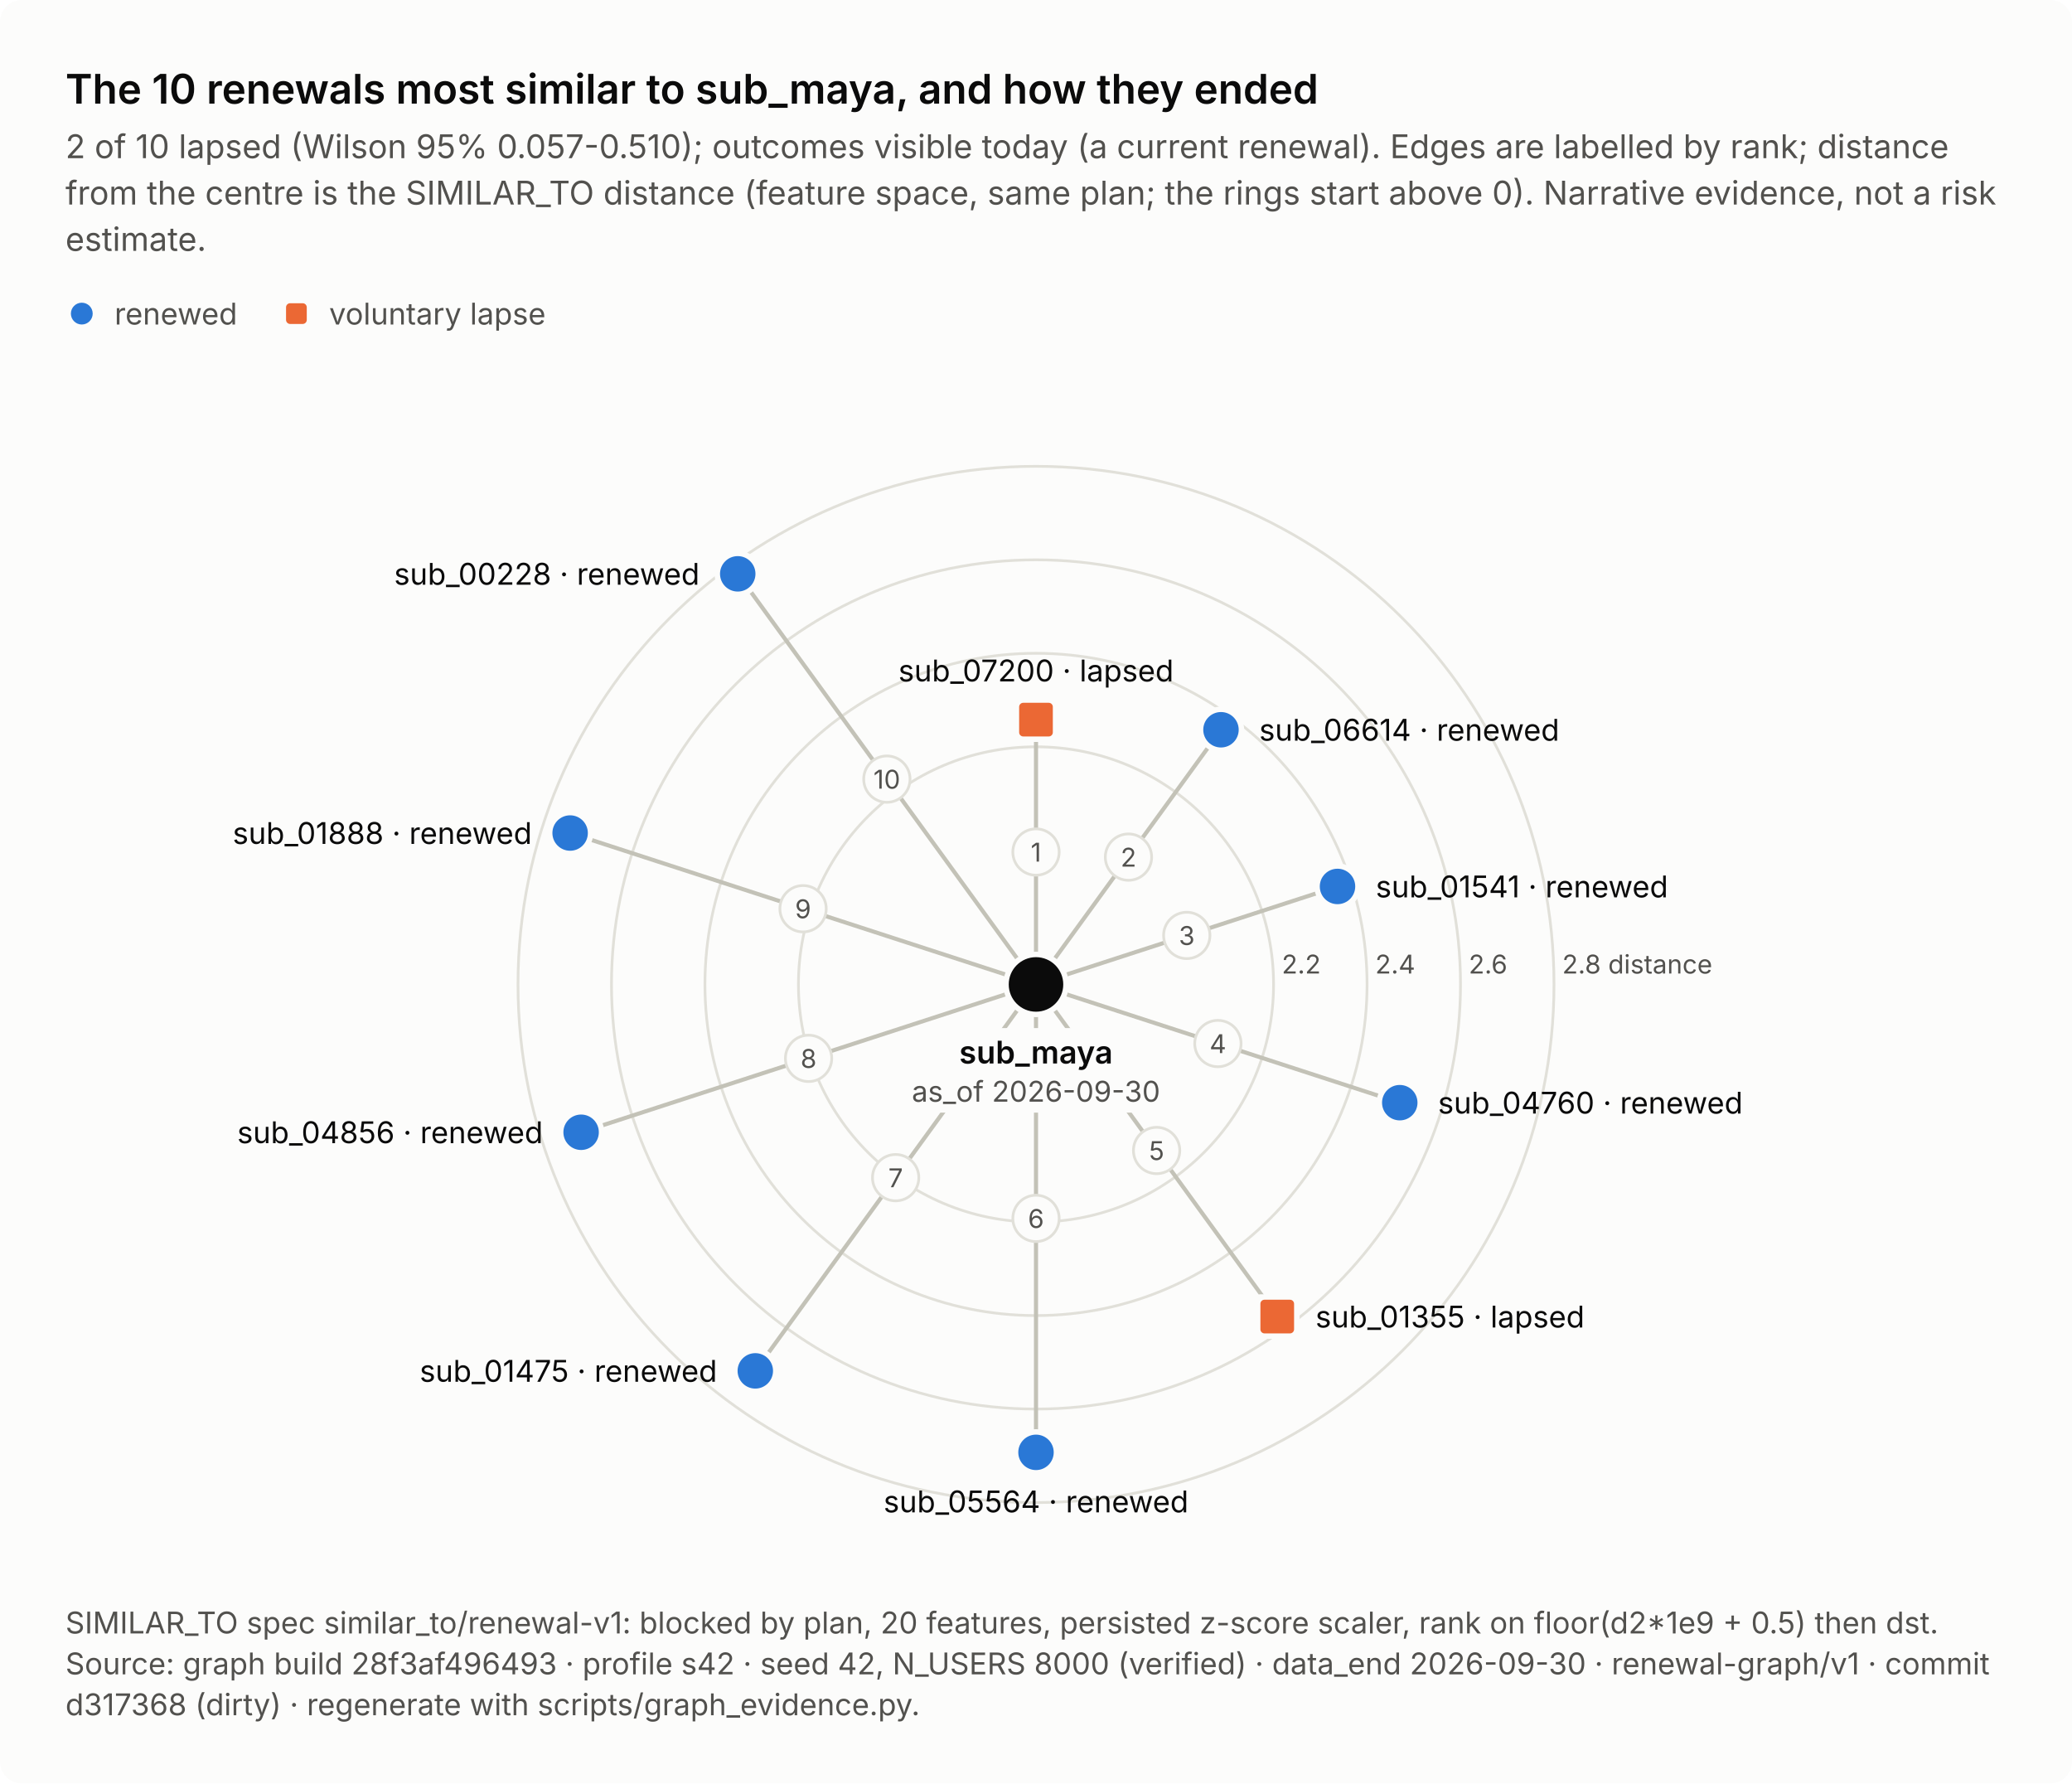
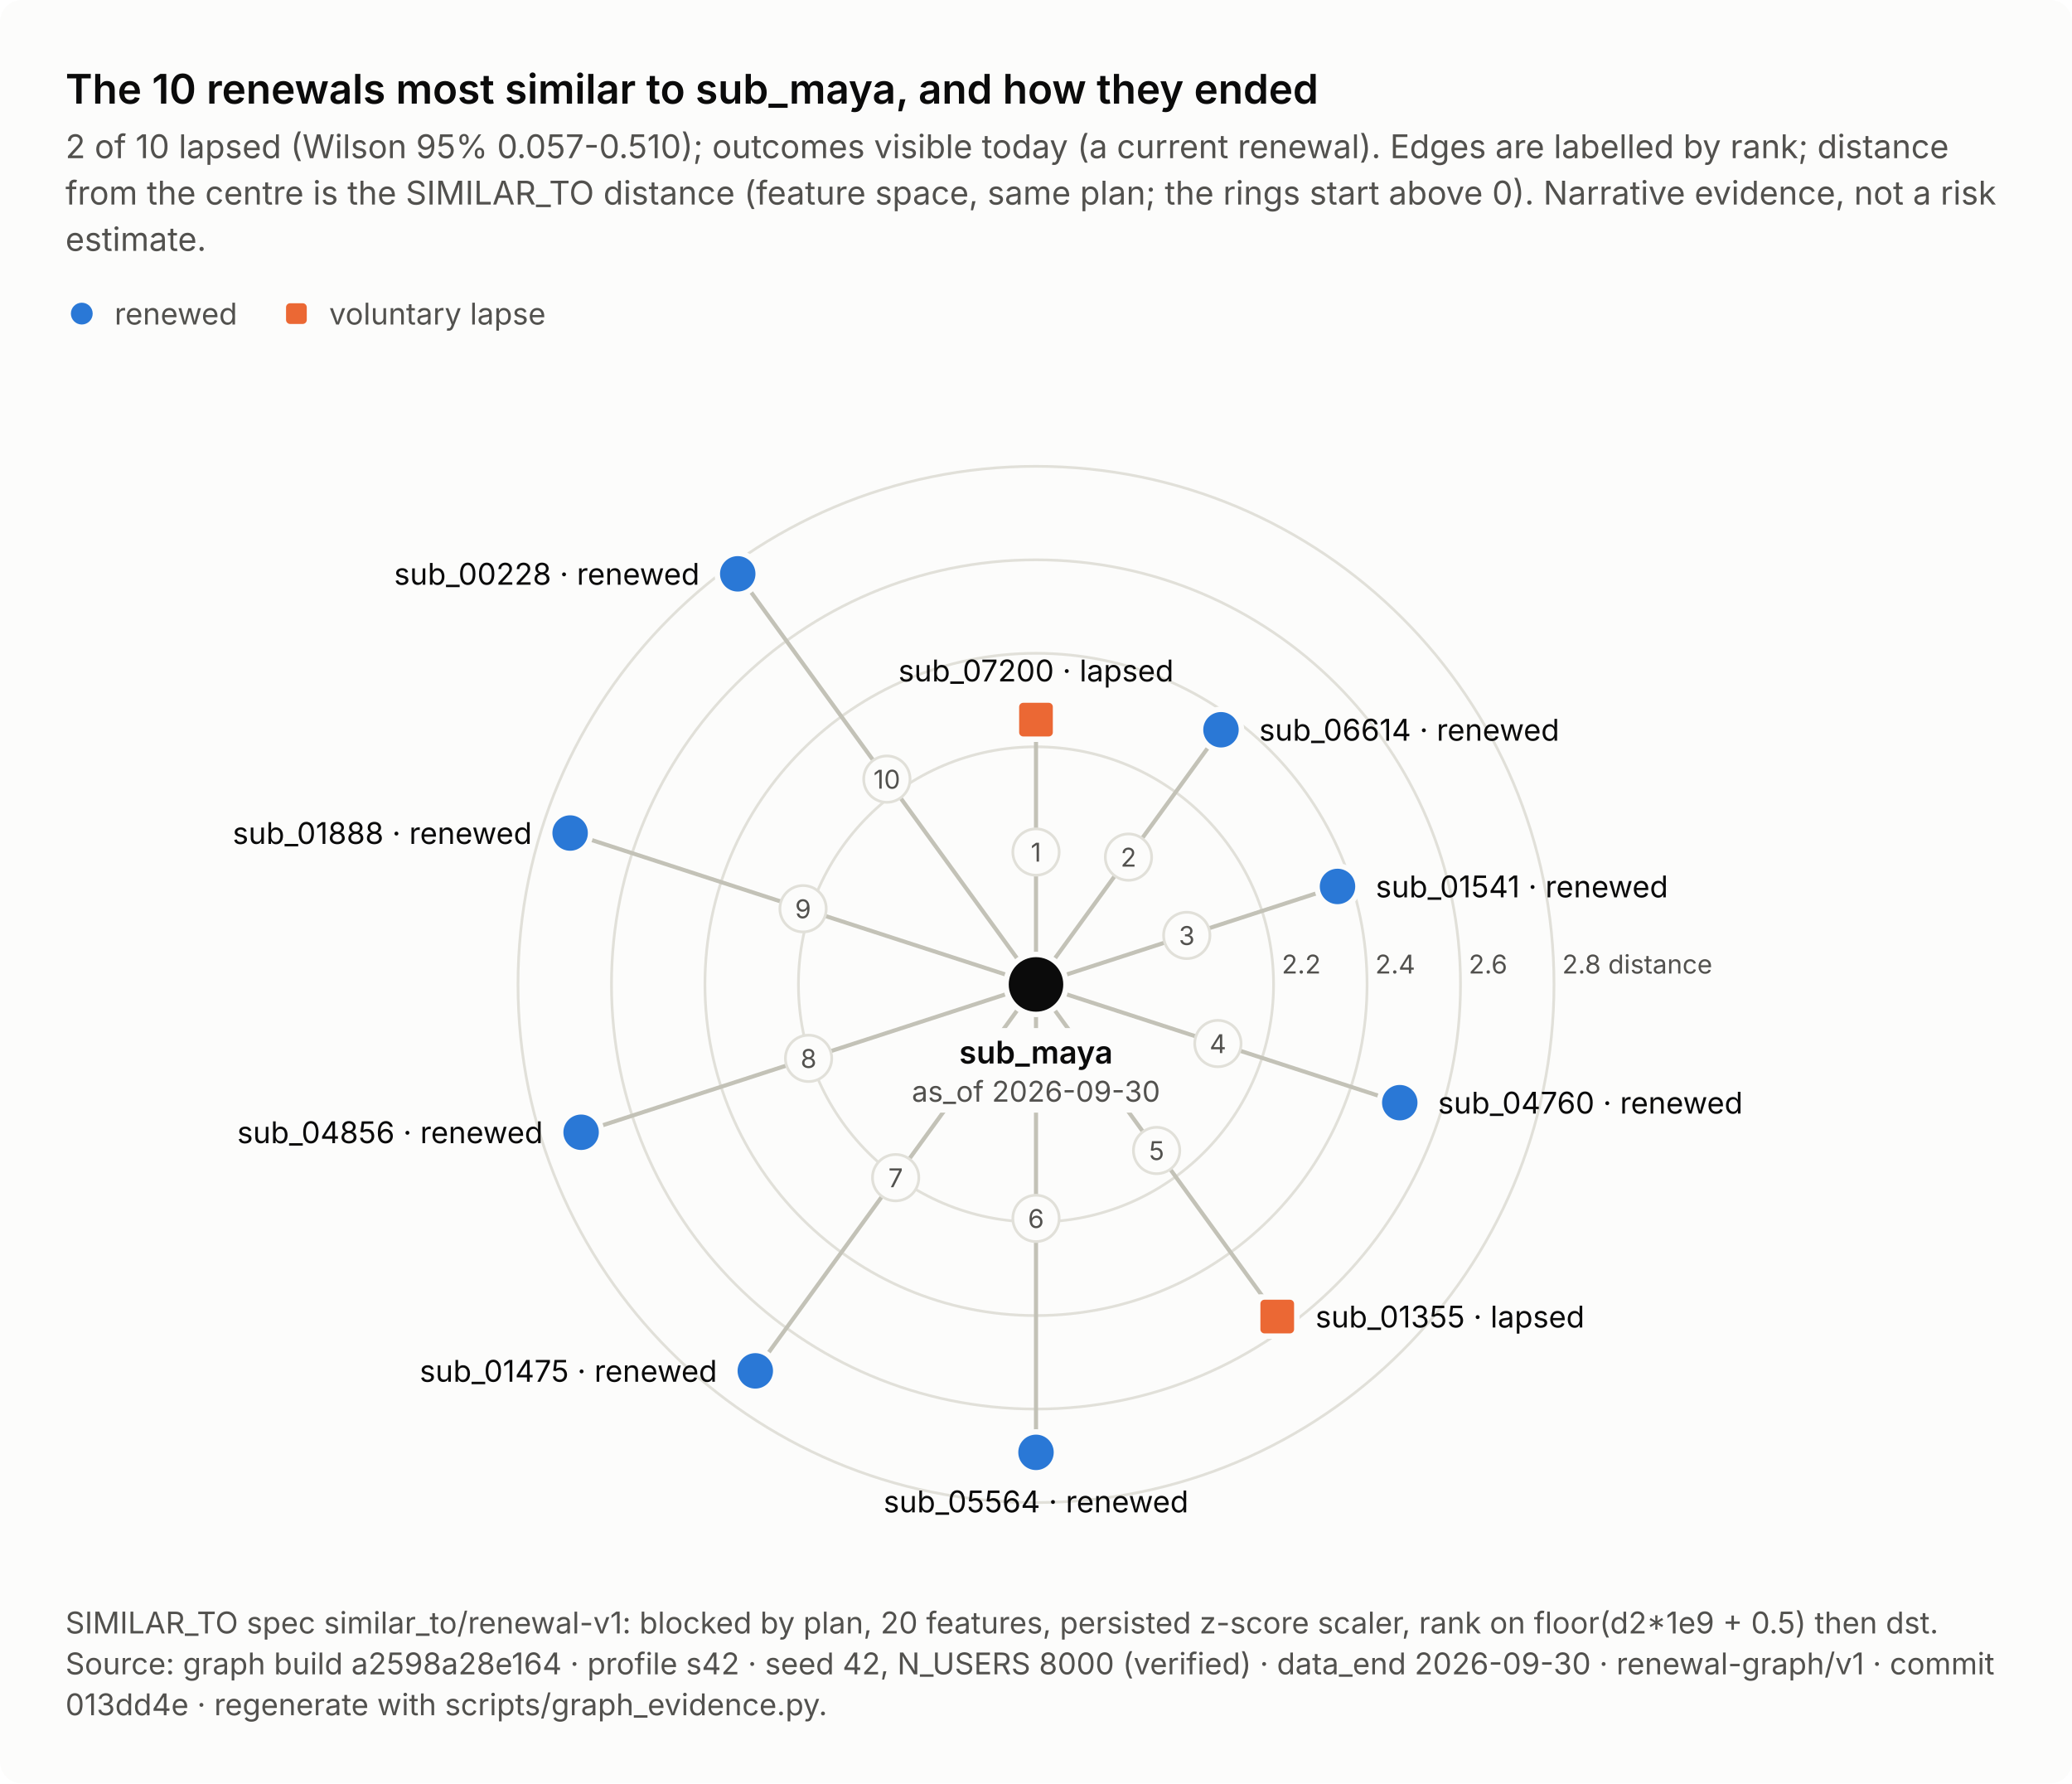
<svg xmlns="http://www.w3.org/2000/svg" width="760" height="654" viewBox="0 0 760 654" role="img" font-family="system-ui, -apple-system, 'Segoe UI', sans-serif">
  <rect width="760" height="654" rx="8" fill="#fcfcfb" />
  <text x="24" y="38" font-size="15" fill="#0b0b0b" font-weight="600">The 10 renewals most similar to sub_maya, and how they ended</text>
  <text x="24" y="58" font-size="12" fill="#52514e">2 of 10 lapsed (Wilson 95% 0.057-0.510); outcomes visible today (a current renewal). Edges are labelled by rank; distance</text>
  <text x="24" y="75" font-size="12" fill="#52514e">from the centre is the SIMILAR_TO distance (feature space, same plan; the rings start above 0). Narrative evidence, not a risk</text>
  <text x="24" y="92" font-size="12" fill="#52514e">estimate.</text>
  <circle cx="30" cy="115" r="6" fill="#fcfcfb" />
  <circle cx="30" cy="115" r="4" fill="#2a78d6" />
  <text x="42" y="119" font-size="11" fill="#52514e">renewed</text>
  <rect x="102.92" y="109.2" width="11.6" height="11.6" fill="#fcfcfb" rx="2" />
  <rect x="104.92" y="111.2" width="7.6" height="7.6" fill="#eb6834" rx="1.5" />
  <text x="120.72" y="119" font-size="11" fill="#52514e">voluntary lapse</text>
  <circle cx="380" cy="361" r="87.14" fill="none" stroke="#e1e0d9" stroke-width="1" />
  <circle cx="380" cy="361" r="121.43" fill="none" stroke="#e1e0d9" stroke-width="1" />
  <circle cx="380" cy="361" r="155.71" fill="none" stroke="#e1e0d9" stroke-width="1" />
  <circle cx="380" cy="361" r="190" fill="none" stroke="#e1e0d9" stroke-width="1" />
  <text x="470.14" y="357" font-size="9.5" fill="#52514e">2.2</text>
  <text x="504.43" y="357" font-size="9.5" fill="#52514e">2.4</text>
  <text x="538.71" y="357" font-size="9.5" fill="#52514e">2.6</text>
  <text x="573" y="357" font-size="9.5" fill="#52514e">2.8 distance</text>
  <line x1="380" y1="361" x2="380" y2="263.89" stroke="#c3c2b7" stroke-width="1.5" />
  <line x1="380" y1="361" x2="447.85" y2="267.61" stroke="#c3c2b7" stroke-width="1.5" />
  <line x1="380" y1="361" x2="490.59" y2="325.07" stroke="#c3c2b7" stroke-width="1.5" />
  <line x1="380" y1="361" x2="513.43" y2="404.36" stroke="#c3c2b7" stroke-width="1.5" />
  <line x1="380" y1="361" x2="468.49" y2="482.8" stroke="#c3c2b7" stroke-width="1.5" />
  <line x1="380" y1="361" x2="380" y2="532.59" stroke="#c3c2b7" stroke-width="1.5" />
  <line x1="380" y1="361" x2="277.04" y2="502.71" stroke="#c3c2b7" stroke-width="1.5" />
  <line x1="380" y1="361" x2="213.15" y2="415.21" stroke="#c3c2b7" stroke-width="1.5" />
  <line x1="380" y1="361" x2="209.12" y2="305.48" stroke="#c3c2b7" stroke-width="1.5" />
  <line x1="380" y1="361" x2="270.6" y2="210.43" stroke="#c3c2b7" stroke-width="1.5" />
  <circle cx="380" cy="312.45" r="8.5" fill="#fcfcfb" stroke="#e1e0d9" stroke-width="1" />
  <text x="380" y="315.95" font-size="9.5" fill="#52514e" text-anchor="middle" font-variant-numeric="tabular-nums">1</text>
  <circle cx="413.92" cy="314.31" r="8.5" fill="#fcfcfb" stroke="#e1e0d9" stroke-width="1" />
  <text x="413.92" y="317.81" font-size="9.5" fill="#52514e" text-anchor="middle" font-variant-numeric="tabular-nums">2</text>
  <circle cx="435.3" cy="343.03" r="8.5" fill="#fcfcfb" stroke="#e1e0d9" stroke-width="1" />
  <text x="435.3" y="346.53" font-size="9.5" fill="#52514e" text-anchor="middle" font-variant-numeric="tabular-nums">3</text>
  <circle cx="446.72" cy="382.68" r="8.5" fill="#fcfcfb" stroke="#e1e0d9" stroke-width="1" />
  <text x="446.72" y="386.18" font-size="9.5" fill="#52514e" text-anchor="middle" font-variant-numeric="tabular-nums">4</text>
  <circle cx="424.24" cy="421.9" r="8.5" fill="#fcfcfb" stroke="#e1e0d9" stroke-width="1" />
  <text x="424.24" y="425.4" font-size="9.5" fill="#52514e" text-anchor="middle" font-variant-numeric="tabular-nums">5</text>
  <circle cx="380" cy="446.8" r="8.5" fill="#fcfcfb" stroke="#e1e0d9" stroke-width="1" />
  <text x="380" y="450.3" font-size="9.5" fill="#52514e" text-anchor="middle" font-variant-numeric="tabular-nums">6</text>
  <circle cx="328.52" cy="431.86" r="8.5" fill="#fcfcfb" stroke="#e1e0d9" stroke-width="1" />
  <text x="328.52" y="435.36" font-size="9.5" fill="#52514e" text-anchor="middle" font-variant-numeric="tabular-nums">7</text>
  <circle cx="296.58" cy="388.11" r="8.5" fill="#fcfcfb" stroke="#e1e0d9" stroke-width="1" />
  <text x="296.58" y="391.61" font-size="9.5" fill="#52514e" text-anchor="middle" font-variant-numeric="tabular-nums">8</text>
  <circle cx="294.56" cy="333.24" r="8.5" fill="#fcfcfb" stroke="#e1e0d9" stroke-width="1" />
  <text x="294.56" y="336.74" font-size="9.5" fill="#52514e" text-anchor="middle" font-variant-numeric="tabular-nums">9</text>
  <circle cx="325.3" cy="285.71" r="8.5" fill="#fcfcfb" stroke="#e1e0d9" stroke-width="1" />
  <text x="325.3" y="289.21" font-size="9.5" fill="#52514e" text-anchor="middle" font-variant-numeric="tabular-nums">10</text>
  <g>
    <rect x="371.82" y="255.72" width="16.35" height="16.35" fill="#fcfcfb" rx="2" />
    <rect x="373.82" y="257.72" width="12.35" height="12.35" fill="#eb6834" rx="1.5" />
  </g>
  <text x="380" y="249.89" font-size="11" fill="#0b0b0b" text-anchor="middle">sub_07200 · lapsed</text>
  <g>
    <circle cx="447.85" cy="267.61" r="8.5" fill="#fcfcfb" />
    <circle cx="447.85" cy="267.61" r="6.5" fill="#2a78d6" />
  </g>
  <text x="461.85" y="271.61" font-size="11" fill="#0b0b0b">sub_06614 · renewed</text>
  <g>
    <circle cx="490.59" cy="325.07" r="8.5" fill="#fcfcfb" />
    <circle cx="490.59" cy="325.07" r="6.5" fill="#2a78d6" />
  </g>
  <text x="504.59" y="329.07" font-size="11" fill="#0b0b0b">sub_01541 · renewed</text>
  <g>
    <circle cx="513.43" cy="404.36" r="8.5" fill="#fcfcfb" />
    <circle cx="513.43" cy="404.36" r="6.5" fill="#2a78d6" />
  </g>
  <text x="527.43" y="408.36" font-size="11" fill="#0b0b0b">sub_04760 · renewed</text>
  <g>
    <rect x="460.31" y="474.62" width="16.35" height="16.35" fill="#fcfcfb" rx="2" />
    <rect x="462.31" y="476.62" width="12.35" height="12.35" fill="#eb6834" rx="1.5" />
  </g>
  <text x="482.49" y="486.8" font-size="11" fill="#0b0b0b">sub_01355 · lapsed</text>
  <g>
    <circle cx="380" cy="532.59" r="8.5" fill="#fcfcfb" />
    <circle cx="380" cy="532.59" r="6.5" fill="#2a78d6" />
  </g>
  <text x="380" y="554.59" font-size="11" fill="#0b0b0b" text-anchor="middle">sub_05564 · renewed</text>
  <g>
    <circle cx="277.04" cy="502.71" r="8.5" fill="#fcfcfb" />
    <circle cx="277.04" cy="502.71" r="6.5" fill="#2a78d6" />
  </g>
  <text x="263.04" y="506.71" font-size="11" fill="#0b0b0b" text-anchor="end">sub_01475 · renewed</text>
  <g>
    <circle cx="213.15" cy="415.21" r="8.5" fill="#fcfcfb" />
    <circle cx="213.15" cy="415.21" r="6.5" fill="#2a78d6" />
  </g>
  <text x="199.15" y="419.21" font-size="11" fill="#0b0b0b" text-anchor="end">sub_04856 · renewed</text>
  <g>
    <circle cx="209.12" cy="305.48" r="8.5" fill="#fcfcfb" />
    <circle cx="209.12" cy="305.48" r="6.5" fill="#2a78d6" />
  </g>
  <text x="195.12" y="309.48" font-size="11" fill="#0b0b0b" text-anchor="end">sub_01888 · renewed</text>
  <g>
    <circle cx="270.6" cy="210.43" r="8.5" fill="#fcfcfb" />
    <circle cx="270.6" cy="210.43" r="6.5" fill="#2a78d6" />
  </g>
  <text x="256.6" y="214.43" font-size="11" fill="#0b0b0b" text-anchor="end">sub_00228 · renewed</text>
  <circle cx="380" cy="361" r="12" fill="#fcfcfb" />
  <circle cx="380" cy="361" r="10" fill="#0b0b0b" />
  <rect x="331.38" y="377" width="97.24" height="31" fill="#fcfcfb" rx="4" />
  <text x="380" y="390" font-size="11.5" fill="#0b0b0b" text-anchor="middle" font-weight="600">sub_maya</text>
  <text x="380" y="404" font-size="10.5" fill="#52514e" text-anchor="middle">as_of 2026-09-30</text>
  <text x="24" y="599" font-size="11" fill="#52514e">SIMILAR_TO spec similar_to/renewal-v1: blocked by plan, 20 features, persisted z-score scaler, rank on floor(d2*1e9 + 0.5) then dst.</text>
-   <text x="24" y="614" font-size="11" fill="#52514e">Source: graph build 28f3af496493 · profile s42 · seed 42, N_USERS 8000 (verified) · data_end 2026-09-30 · renewal-graph/v1 · commit</text>
-   <text x="24" y="629" font-size="11" fill="#52514e">d317368 (dirty) · regenerate with scripts/graph_evidence.py.</text>
+   <text x="24" y="614" font-size="11" fill="#52514e">Source: graph build a2598a28e164 · profile s42 · seed 42, N_USERS 8000 (verified) · data_end 2026-09-30 · renewal-graph/v1 · commit</text>
+   <text x="24" y="629" font-size="11" fill="#52514e">013dd4e · regenerate with scripts/graph_evidence.py.</text>
</svg>
